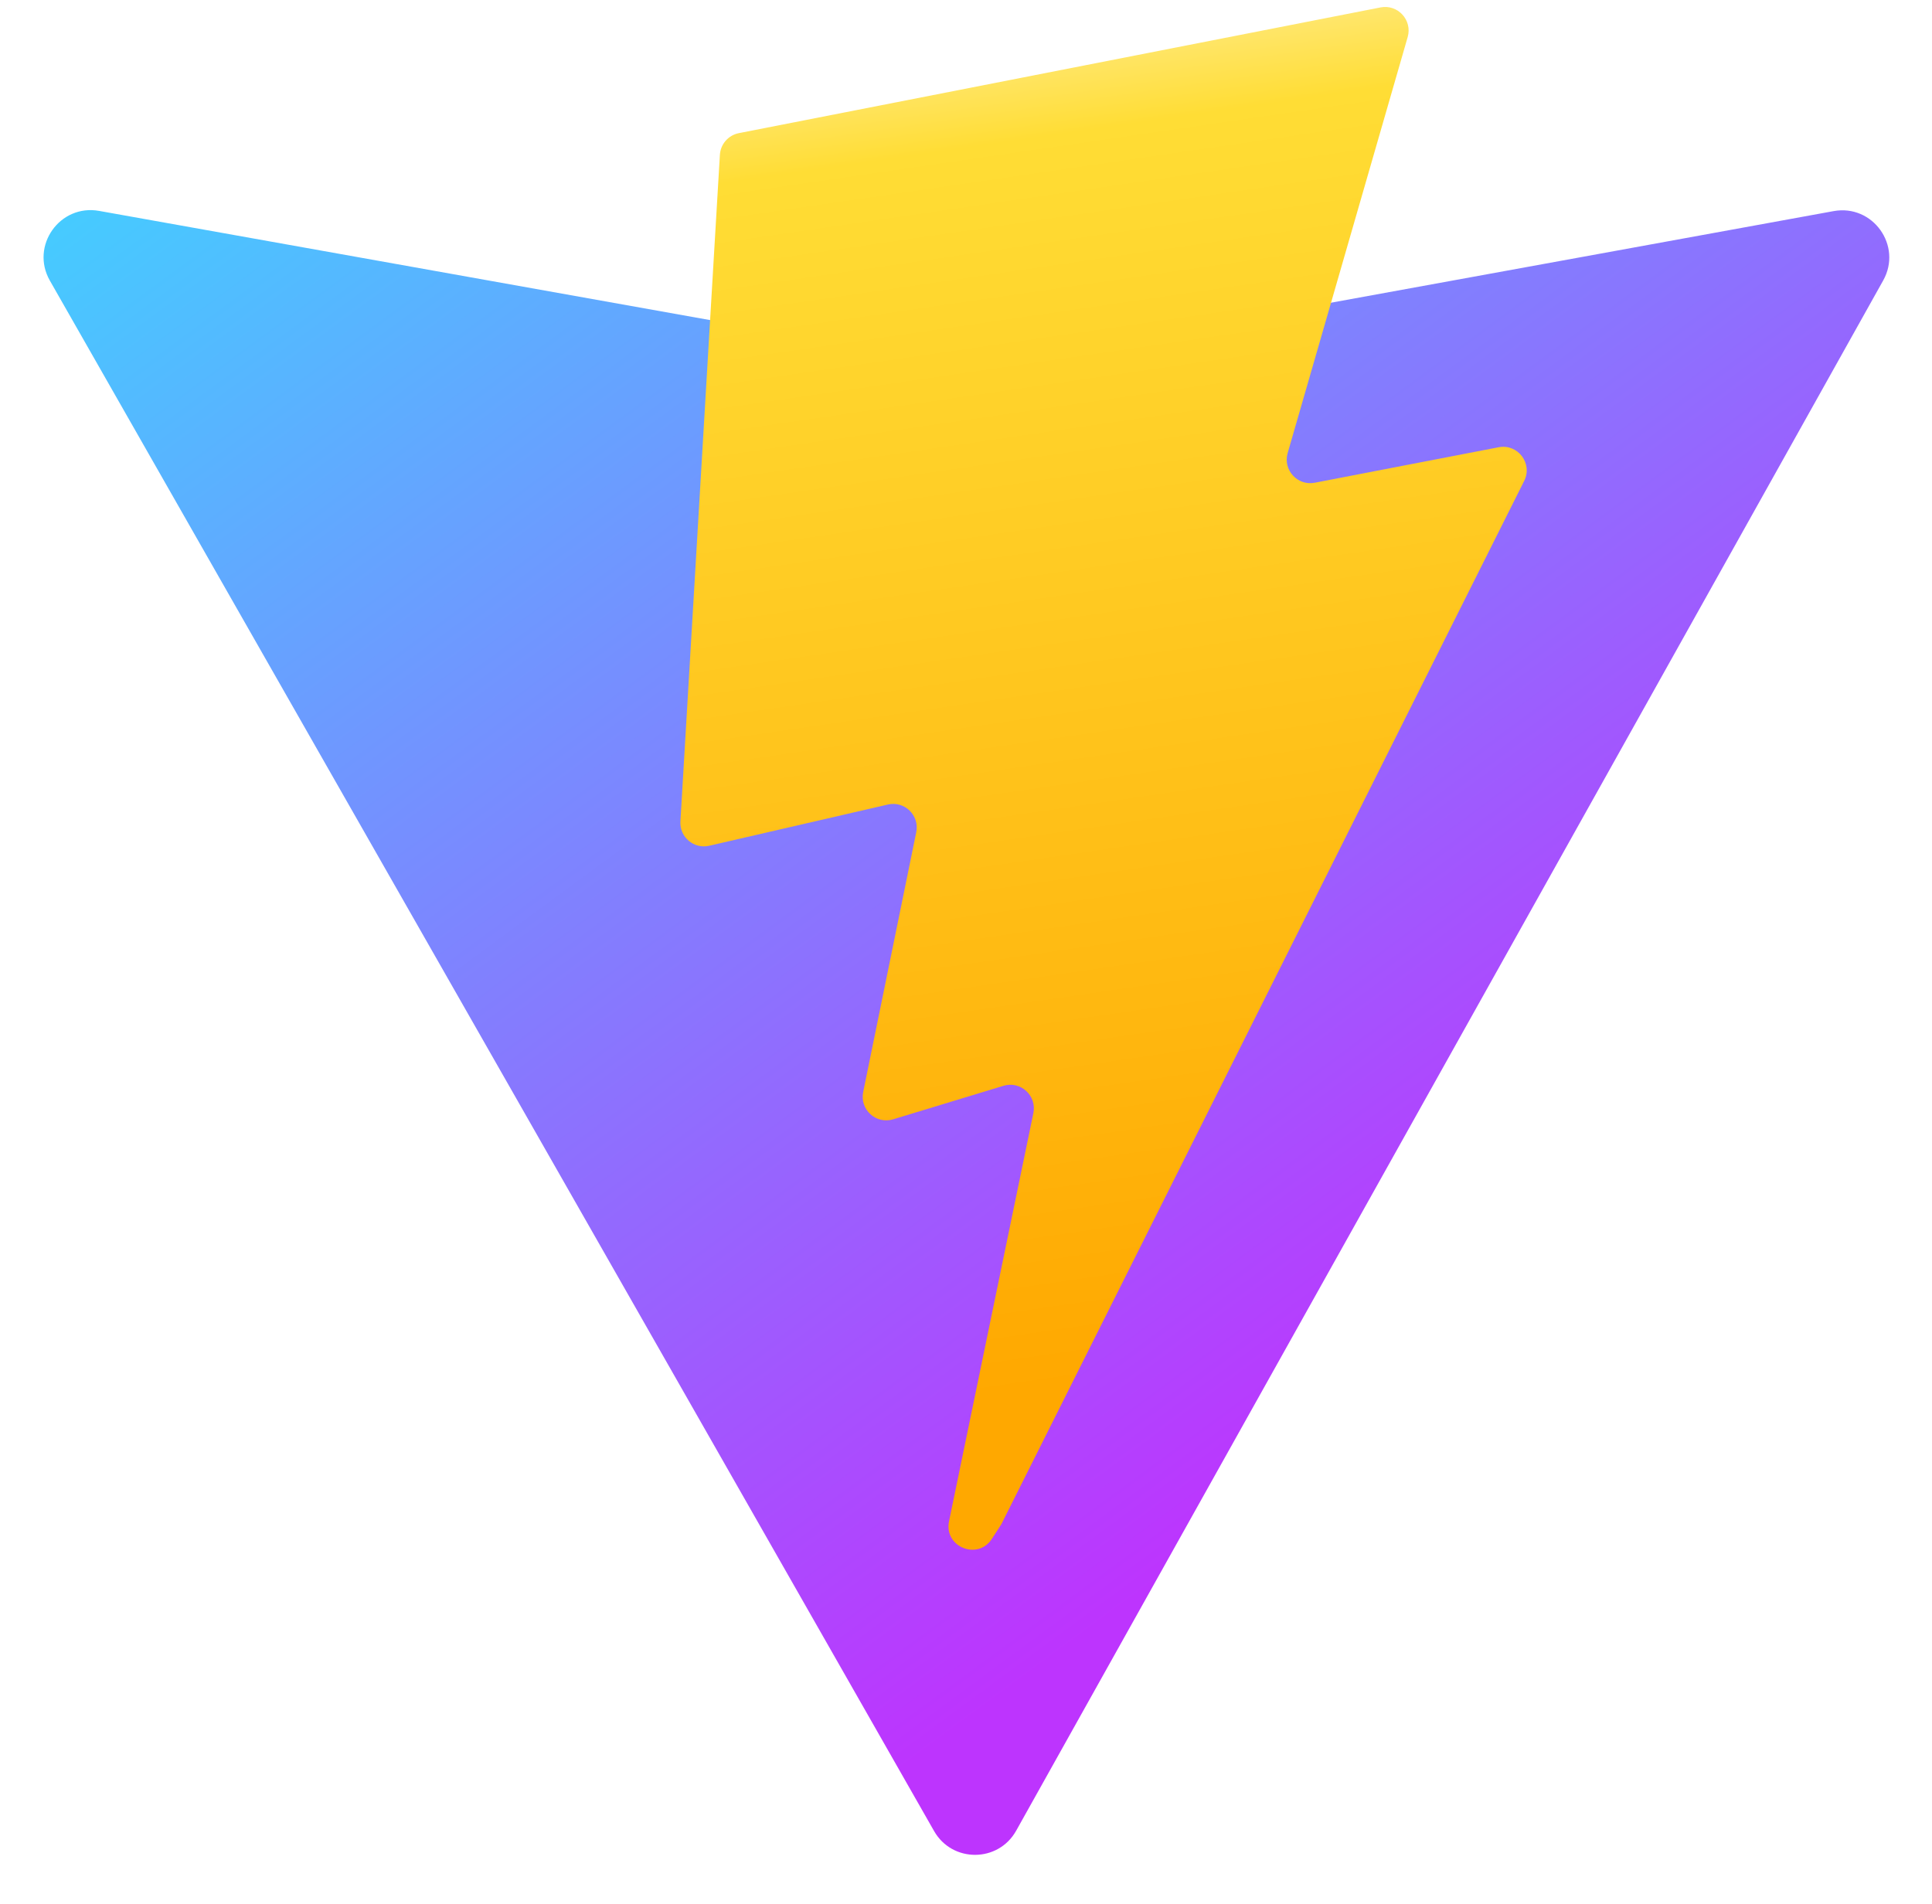
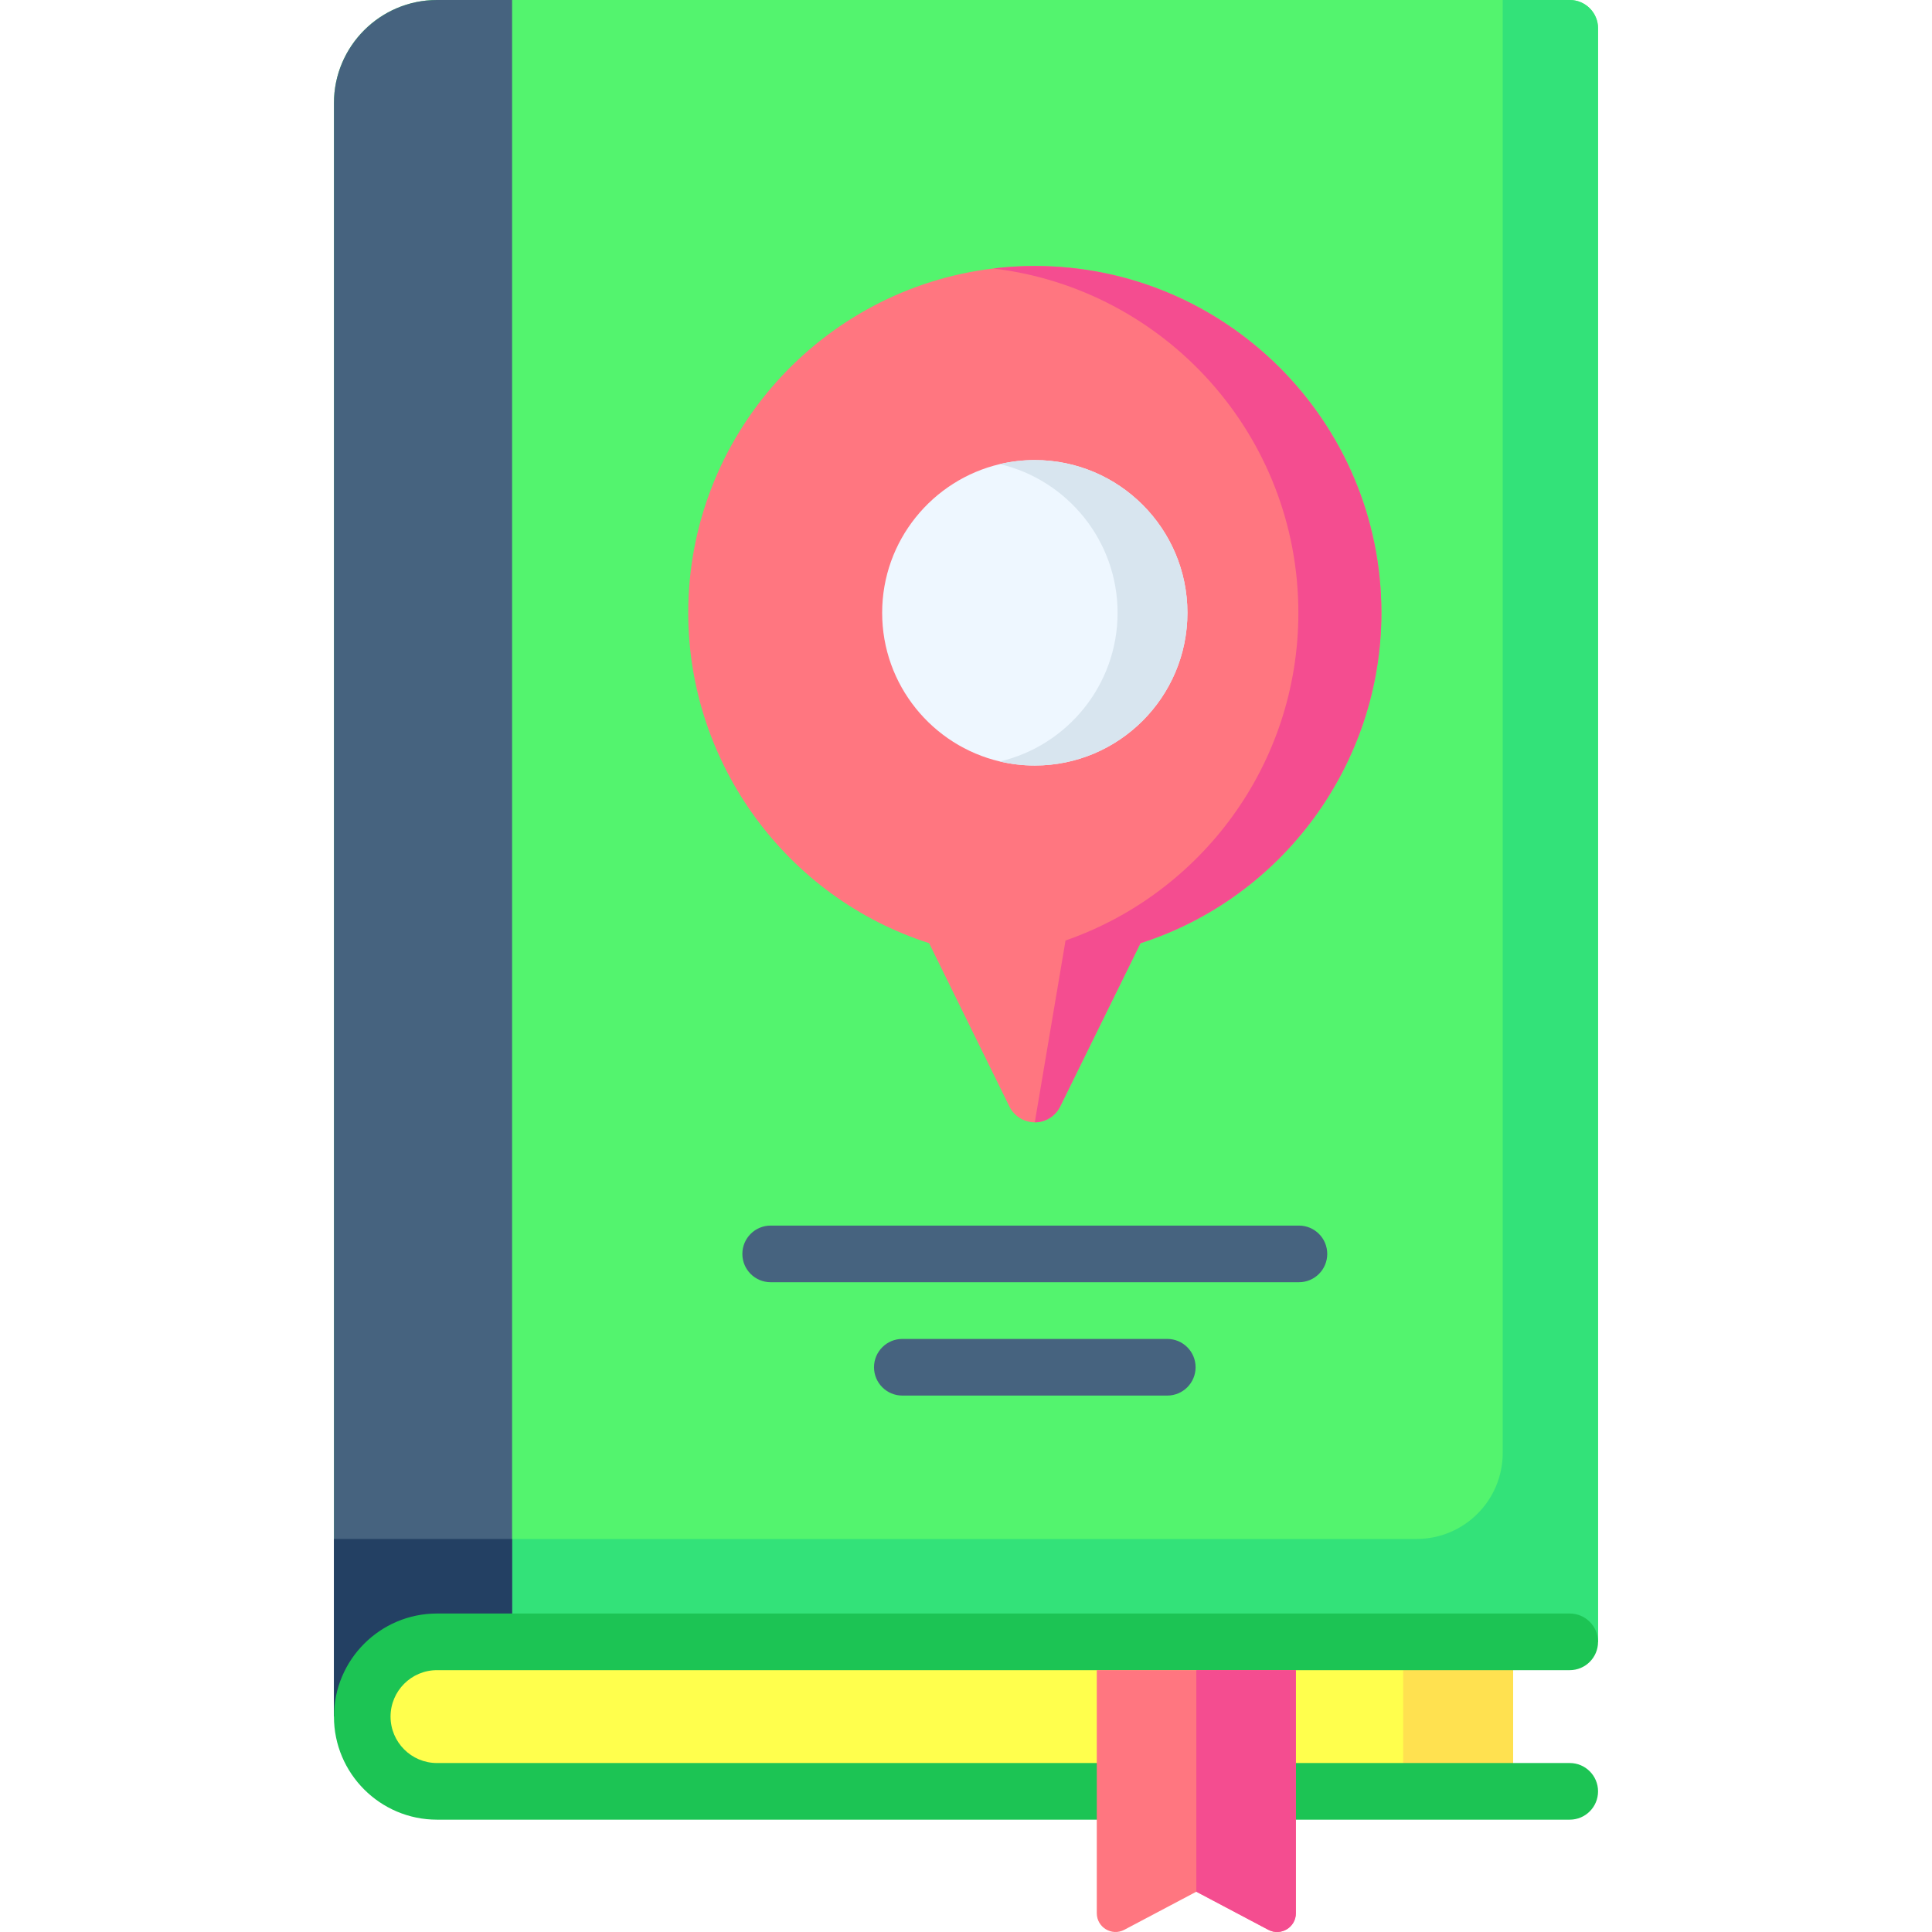
- <svg xmlns="http://www.w3.org/2000/svg" width="410" height="404" viewBox="0 0 410 404" fill="none">
-   <path d="M399.641 59.525L215.643 388.545C211.844 395.338 202.084 395.378 198.228 388.618L10.582 59.556C6.381 52.19 12.68 43.267 21.028 44.759L205.223 77.682C206.398 77.892 207.601 77.89 208.776 77.676L389.119 44.806C397.439 43.289 403.768 52.143 399.641 59.525Z" fill="url(#paint0_linear)" />
-   <path d="M292.965 1.574L156.801 28.255C154.563 28.694 152.906 30.59 152.771 32.866L144.395 174.33C144.198 177.662 147.258 180.248 150.51 179.498L188.42 170.749C191.967 169.931 195.172 173.055 194.443 176.622L183.18 231.775C182.422 235.487 185.907 238.661 189.532 237.56L212.947 230.446C216.577 229.344 220.065 232.527 219.297 236.242L201.398 322.875C200.278 328.294 207.486 331.249 210.492 326.603L212.5 323.5L323.454 102.072C325.312 98.365 322.108 94.137 318.036 94.923L279.014 102.454C275.347 103.161 272.227 99.746 273.262 96.158L298.731 7.867C299.767 4.273 296.636 0.855 292.965 1.574Z" fill="url(#paint1_linear)" />
-   <defs>
-     <linearGradient id="paint0_linear" x1="6" y1="33" x2="235" y2="344" gradientUnits="userSpaceOnUse">
-       <stop stop-color="#41D1FF" />
-       <stop offset="1" stop-color="#BD34FE" />
-     </linearGradient>
-     <linearGradient id="paint1_linear" x1="194.651" y1="8.818" x2="236.076" y2="292.989" gradientUnits="userSpaceOnUse">
-       <stop stop-color="#FFEA83" />
-       <stop offset="0.083" stop-color="#FFDD35" />
-       <stop offset="1" stop-color="#FFA800" />
-     </linearGradient>
-   </defs>
+ <svg xmlns="http://www.w3.org/2000/svg" viewBox="0 0 512 512">
+   <defs />
+   <path fill="#ffff4d" d="M401 435.101v39.624H115.8c-5.47 0-10.42-2.211-14-5.804-3.58-3.582-5.8-8.535-5.8-14.008 0-10.936 8.86-19.812 19.8-19.812z" />
+   <path fill="#ffe150" d="M371.86 435.101H401v39.624h-29.14z" />
+   <path fill="#53f46e" d="M423.5 7.505v427.596H115.8l-27.3 19.812V27.316C88.5 12.257 100.75 0 115.8 0H416c4.14 0 7.5 3.362 7.5 7.505z" />
+   <path fill="#33e279" d="M423.5 7.505v427.596H115.8l-27.3 19.812v-47.078h286.92c12.61 0 22.82-10.216 22.82-22.834V0H416c4.14 0 7.5 3.362 7.5 7.505z" />
+   <path fill="#46637f" d="M135.71 0v435.101H115.8l-27.3 19.812V27.316C88.5 12.257 100.75 0 115.8 0z" />
+   <path fill="#234063" d="M135.71 407.835v27.266H115.8l-27.3 19.812v-47.078z" />
+   <path fill="#1cc454" d="M416 467.221H115.798c-6.781 0-12.298-5.52-12.298-12.306 0-6.785 5.517-12.306 12.298-12.306H416c4.143 0 7.5-3.36 7.5-7.504 0-4.145-3.357-7.505-7.5-7.505H115.798c-15.052 0-27.298 12.253-27.298 27.315s12.246 27.315 27.298 27.315H416c4.143 0 7.5-3.36 7.5-7.504 0-4.145-3.357-7.505-7.5-7.505z" />
+   <path fill="#ff7680" d="M343.42 442.605v64.409c0 3.752-3.99 6.154-7.3 4.403l-19.08-10.096-19.09 10.096c-3.31 1.751-7.29-.65-7.29-4.403v-64.409z" />
+   <path fill="#f44d90" d="M343.42 442.605v64.409c0 3.752-3.99 6.154-7.3 4.403l-19.08-10.096v-58.715h26.38z" />
+   <g fill="#46637f">
+     <path d="M344.233 324.793h-140c-4.143 0-7.5 3.36-7.5 7.505s3.357 7.504 7.5 7.504h140c4.143 0 7.5-3.36 7.5-7.504 0-4.145-3.357-7.505-7.5-7.505zM309.344 354.832h-70.221c-4.143 0-7.5 3.36-7.5 7.504 0 4.145 3.357 7.505 7.5 7.505h70.221c4.143 0 7.5-3.36 7.5-7.505 0-4.144-3.358-7.504-7.5-7.504z" />
+   </g>
+   <path fill="#ff7680" d="M366.08 162.397c0 39.944-26.08 75.465-63.83 87.553l-21.29 43.286c-1.26 2.561-3.87 4.193-6.73 4.193-2.85 0-5.46-1.631-6.73-4.193l-21.28-43.286c-37.75-12.087-63.83-47.609-63.83-87.553 0-46.948 35.38-85.801 80.86-91.245 3.6-.44 7.26-.66 10.98-.66 50.65 0 91.85 41.235 91.85 91.905z" />
+   <path fill="#eef7ff" d="M314.68 162.397c0 22.323-18.14 40.474-40.45 40.474-3.18 0-6.28-.37-9.25-1.071-17.86-4.192-31.2-20.262-31.2-39.404 0-19.131 13.34-35.211 31.2-39.404 2.97-.7 6.07-1.071 9.25-1.071 22.31.002 40.45 18.163 40.45 40.476z" />
+   <path fill="#d8e5ef" d="M314.68 162.397c0 22.323-18.14 40.474-40.45 40.474-3.18 0-6.28-.37-9.25-1.071 17.86-4.202 31.19-20.272 31.19-39.404 0-19.121-13.33-35.201-31.19-39.404 2.97-.7 6.07-1.071 9.25-1.071 22.31.002 40.45 18.163 40.45 40.476z" />
+   <path fill="#f44d90" d="M366.08 162.397c0 39.944-26.08 75.465-63.83 87.553l-21.29 43.286c-1.26 2.561-3.87 4.193-6.73 4.193l8.15-48.189c35.92-12.488 61.7-46.648 61.7-86.842 0-47.018-35.3-85.801-80.83-91.245 3.6-.44 7.26-.66 10.98-.66 50.65-.001 91.85 41.234 91.85 91.904z" />
</svg>
